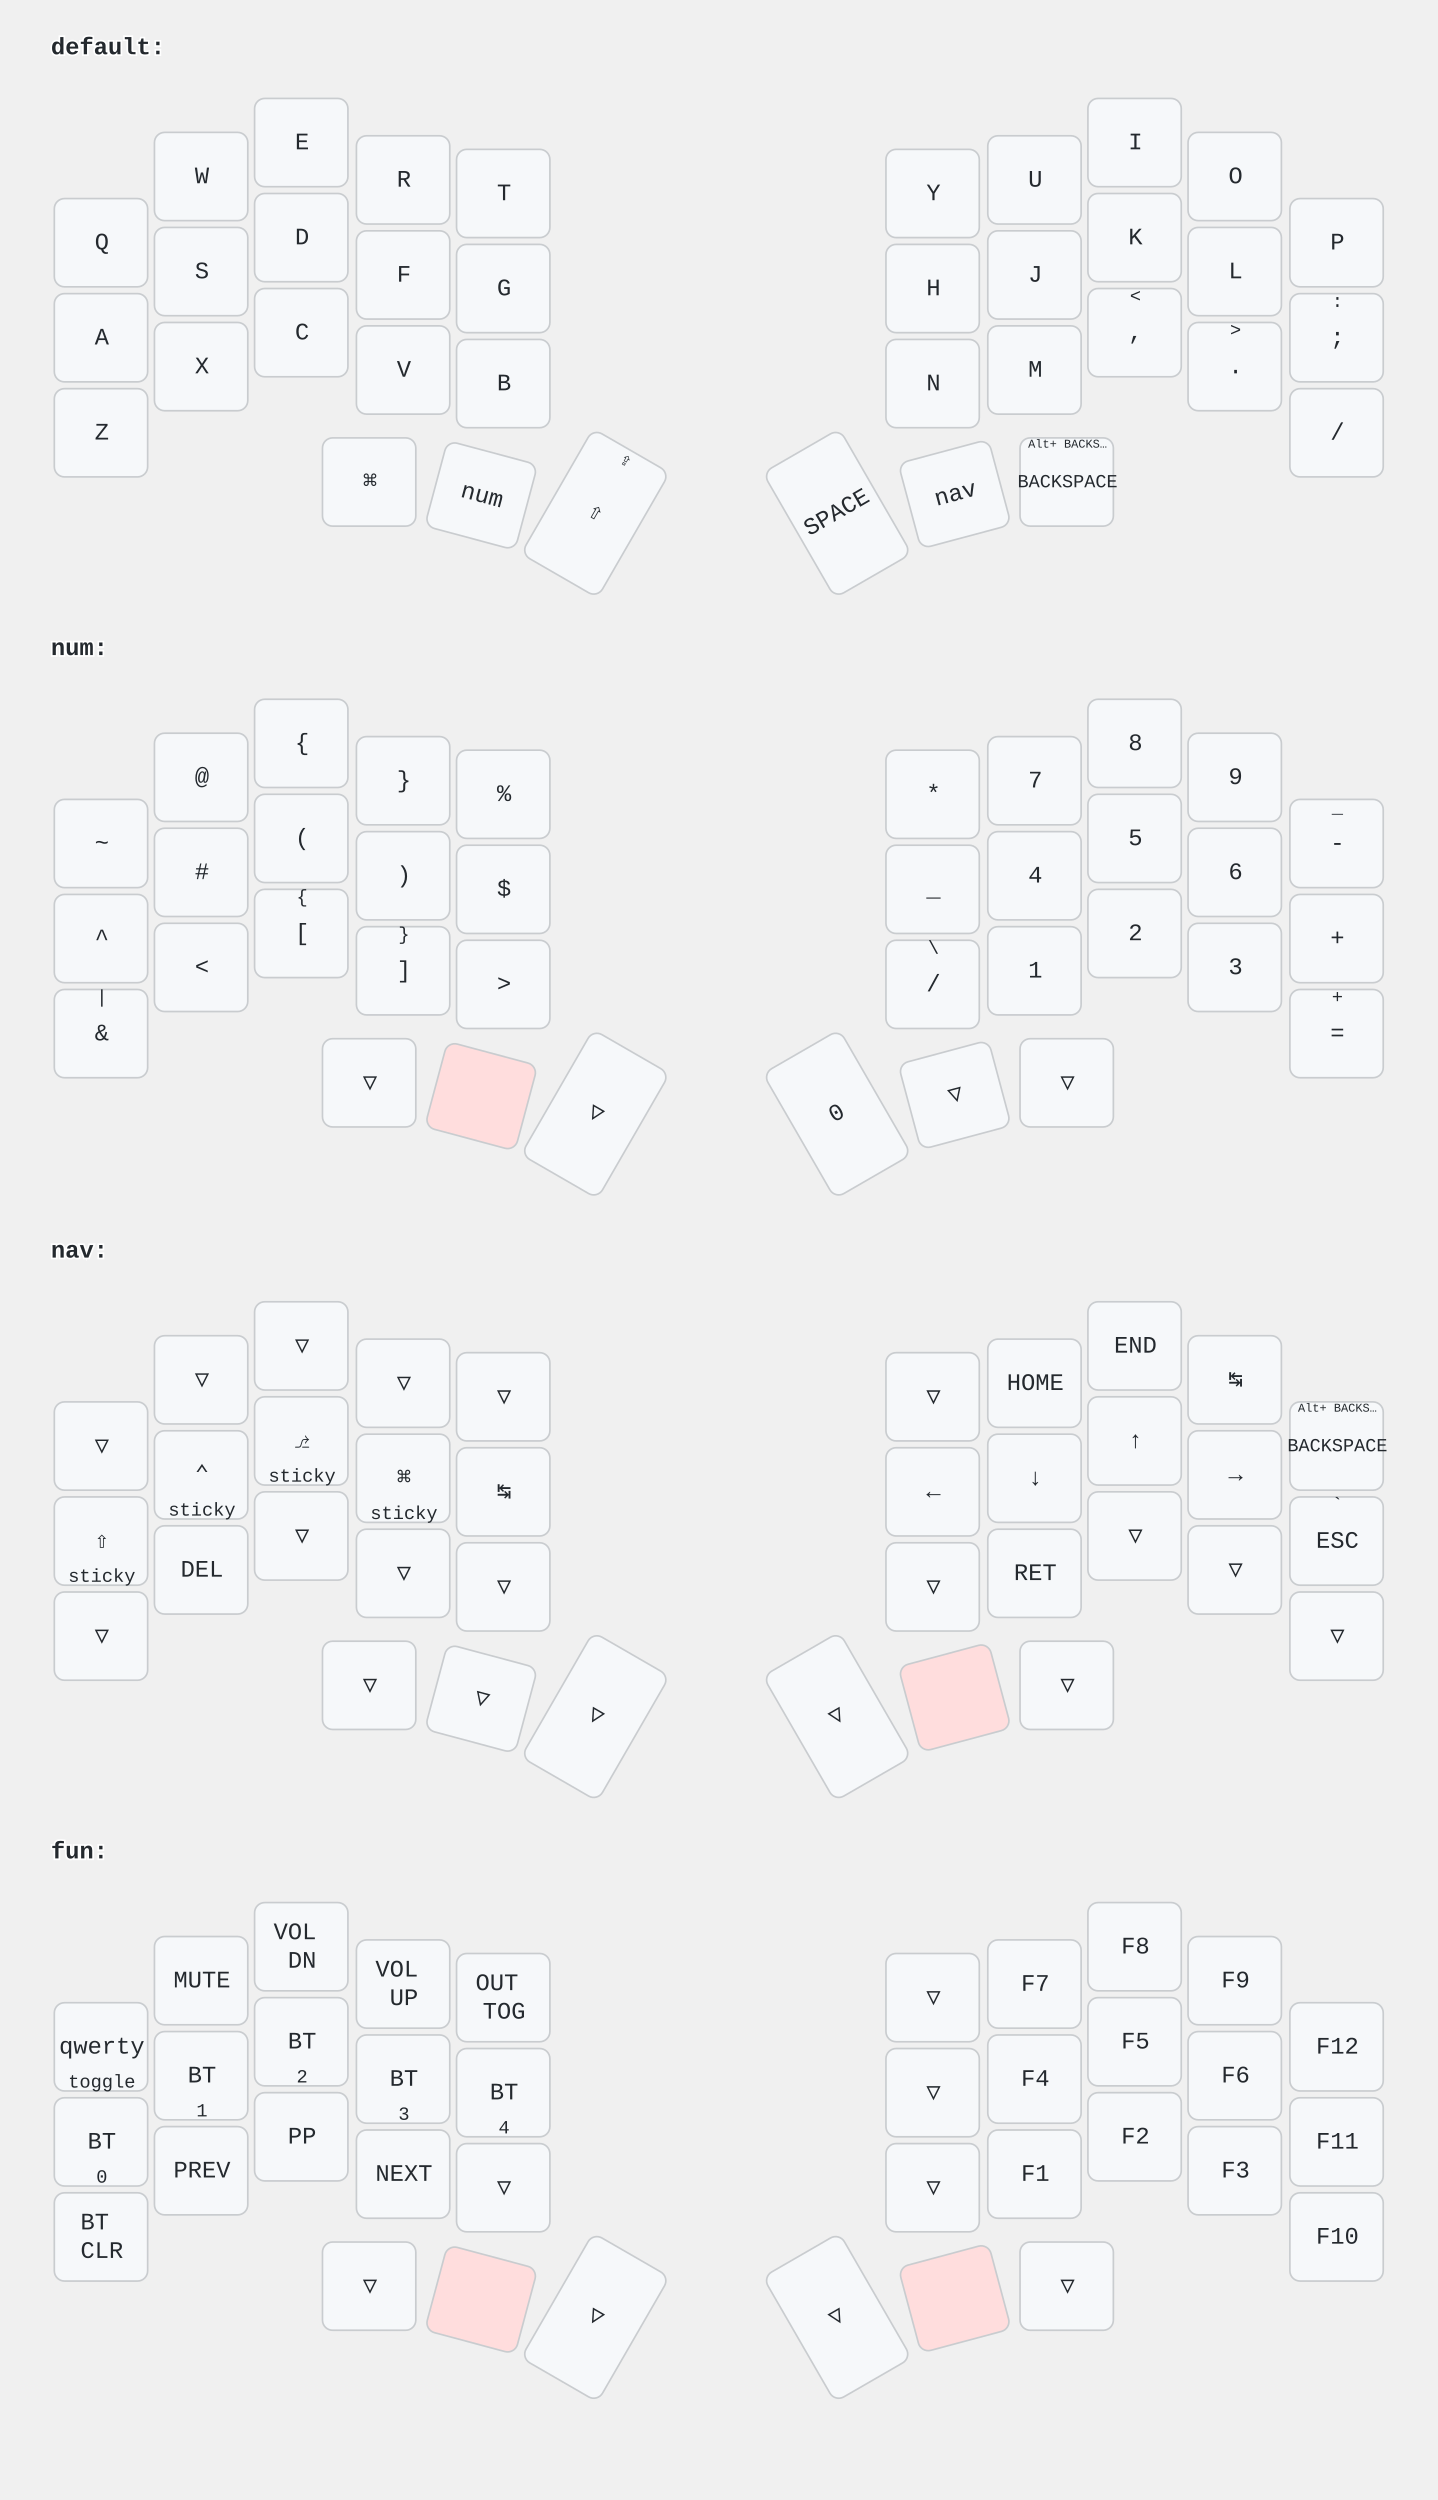
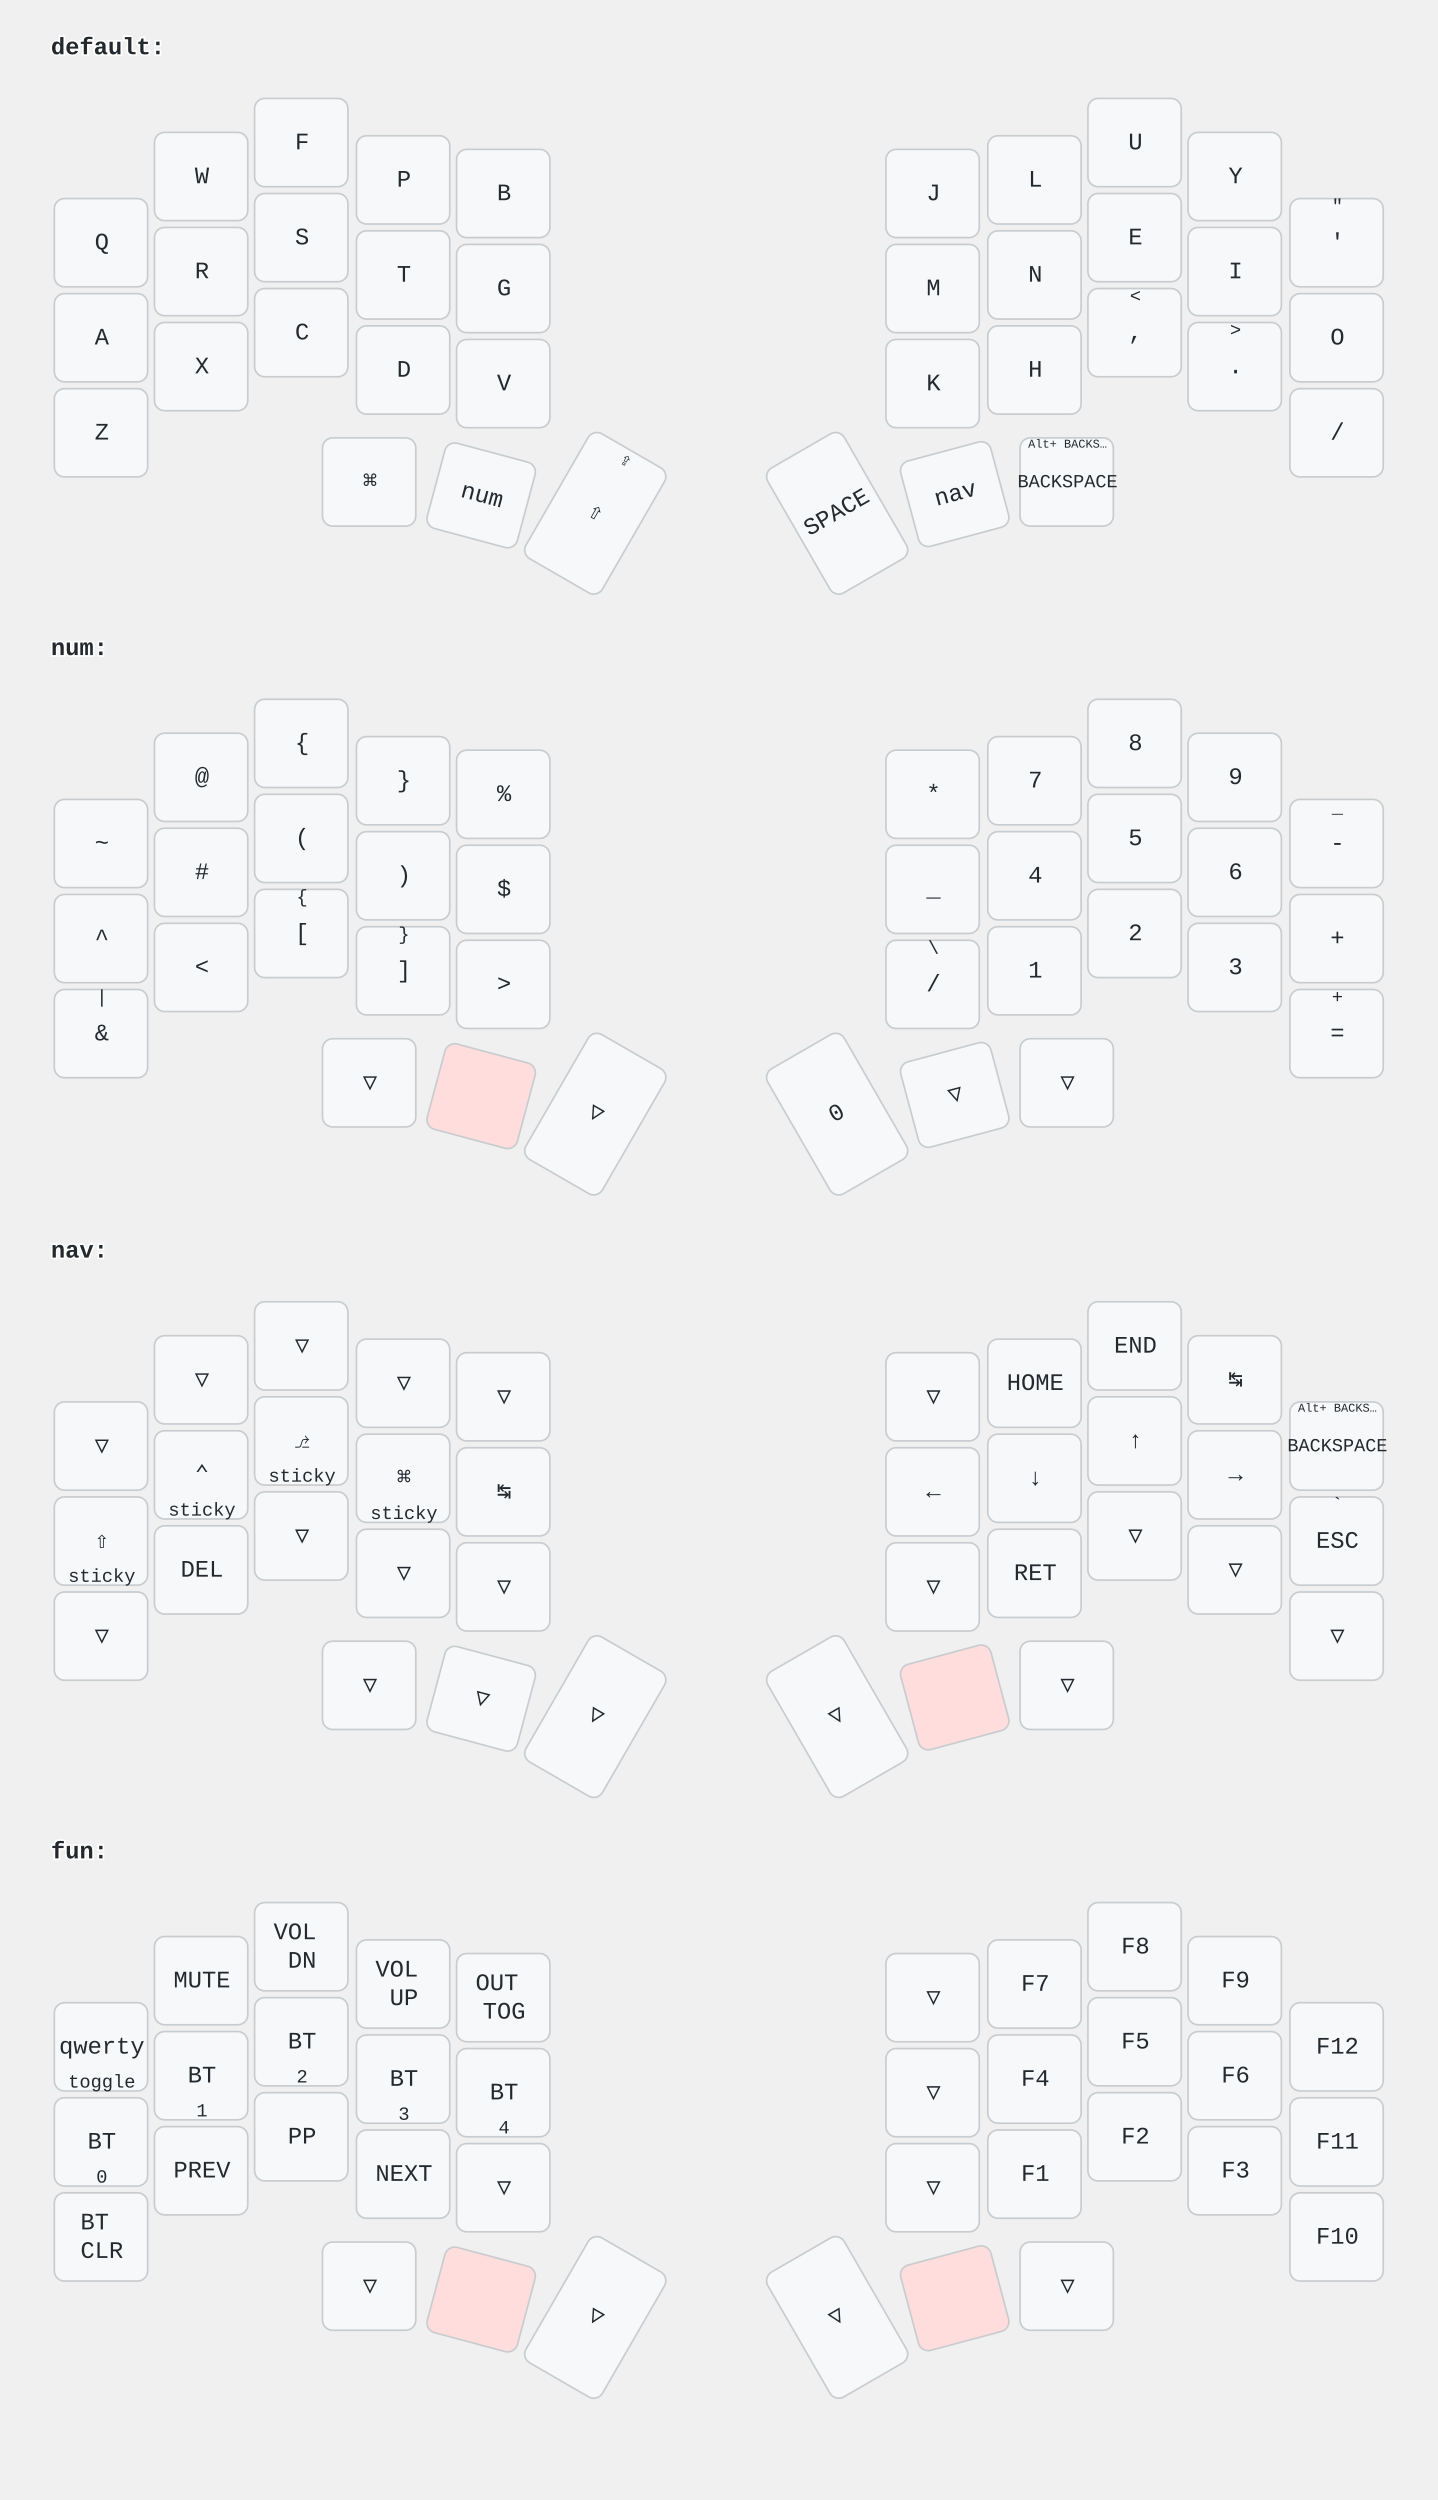
<svg xmlns="http://www.w3.org/2000/svg" width="847" height="1473" viewBox="0 0 847 1473" class="keymap">
  <style>/* font and background color specifications */
svg {
    font-family: SFMono-Regular,Consolas,Liberation Mono,Menlo,monospace;
    font-size: 14px;
    font-kerning: normal;
    text-rendering: optimizeLegibility;
    fill: #24292e;
}

/* default key styling */
rect {
    fill: #f6f8fa;
    stroke: #c9cccf;
    stroke-width: 1;
}

/* color accent for combo boxes */
rect.combo {
    fill: #cdf;
}

/* color accent for held keys */
rect.held, rect.combo.held {
    fill: #fdd;
}

/* color accent for ghost (optional) keys */
rect.ghost, rect.combo.ghost {
    fill: #ddd;
}

text {
    text-anchor: middle;
    dominant-baseline: middle;
}

/* styling for layer labels */
text.label {
    font-weight: bold;
    text-anchor: start;
    stroke: white;
    stroke-width: 2;
    paint-order: stroke;
}

/* styling for combo tap, and key hold/shifted label text */
text.combo, text.hold, text.shifted {
    font-size: 11px;
}

text.hold {
    text-anchor: middle;
    dominant-baseline: auto;
}

text.shifted {
    text-anchor: middle;
    dominant-baseline: hanging;
}

/* styling for hold/shifted label text in combo box */
text.combo.hold, text.combo.shifted {
    font-size: 8px;
}

/* styling for combo dendrons */
path {
    stroke-width: 1;
    stroke: gray;
    fill: none;
}
</style>
  <g transform="translate(30, 0)" class="layer-default">
    <text x="0" y="28" class="label" id="default">default:</text>
    <g transform="translate(0, 56)">
      <g transform="translate(30, 87)" class="key keypos-0">
        <rect rx="6" ry="6" x="-28" y="-26" width="55" height="52" class="key" />
        <text x="0" y="0" class="key tap">Q</text>
      </g>
      <g transform="translate(89, 48)" class="key keypos-1">
        <rect rx="6" ry="6" x="-28" y="-26" width="55" height="52" class="key" />
        <text x="0" y="0" class="key tap">W</text>
      </g>
      <g transform="translate(148, 28)" class="key keypos-2">
        <rect rx="6" ry="6" x="-28" y="-26" width="55" height="52" class="key" />
+         <text x="0" y="0" class="key tap">F</text>
+       </g>
+       <g transform="translate(208, 50)" class="key keypos-3">
+         <rect rx="6" ry="6" x="-28" y="-26" width="55" height="52" class="key" />
+         <text x="0" y="0" class="key tap">P</text>
+       </g>
+       <g transform="translate(267, 58)" class="key keypos-4">
+         <rect rx="6" ry="6" x="-28" y="-26" width="55" height="52" class="key" />
+         <text x="0" y="0" class="key tap">B</text>
+       </g>
+       <g transform="translate(520, 58)" class="key keypos-5">
+         <rect rx="6" ry="6" x="-28" y="-26" width="55" height="52" class="key" />
+         <text x="0" y="0" class="key tap">J</text>
+       </g>
+       <g transform="translate(580, 50)" class="key keypos-6">
+         <rect rx="6" ry="6" x="-28" y="-26" width="55" height="52" class="key" />
+         <text x="0" y="0" class="key tap">L</text>
+       </g>
+       <g transform="translate(639, 28)" class="key keypos-7">
+         <rect rx="6" ry="6" x="-28" y="-26" width="55" height="52" class="key" />
+         <text x="0" y="0" class="key tap">U</text>
+       </g>
+       <g transform="translate(698, 48)" class="key keypos-8">
+         <rect rx="6" ry="6" x="-28" y="-26" width="55" height="52" class="key" />
+         <text x="0" y="0" class="key tap">Y</text>
+       </g>
+       <g transform="translate(758, 87)" class="key keypos-9">
+         <rect rx="6" ry="6" x="-28" y="-26" width="55" height="52" class="key" />
+         <text x="0" y="0" class="key tap">'</text>
+         <text x="0" y="-24" class="key shifted">"</text>
+       </g>
+       <g transform="translate(30, 143)" class="key keypos-10">
+         <rect rx="6" ry="6" x="-28" y="-26" width="55" height="52" class="key" />
+         <text x="0" y="0" class="key tap">A</text>
+       </g>
+       <g transform="translate(89, 104)" class="key keypos-11">
+         <rect rx="6" ry="6" x="-28" y="-26" width="55" height="52" class="key" />
+         <text x="0" y="0" class="key tap">R</text>
+       </g>
+       <g transform="translate(148, 84)" class="key keypos-12">
+         <rect rx="6" ry="6" x="-28" y="-26" width="55" height="52" class="key" />
+         <text x="0" y="0" class="key tap">S</text>
+       </g>
+       <g transform="translate(208, 106)" class="key keypos-13">
+         <rect rx="6" ry="6" x="-28" y="-26" width="55" height="52" class="key" />
+         <text x="0" y="0" class="key tap">T</text>
+       </g>
+       <g transform="translate(267, 114)" class="key keypos-14">
+         <rect rx="6" ry="6" x="-28" y="-26" width="55" height="52" class="key" />
+         <text x="0" y="0" class="key tap">G</text>
+       </g>
+       <g transform="translate(520, 114)" class="key keypos-15">
+         <rect rx="6" ry="6" x="-28" y="-26" width="55" height="52" class="key" />
+         <text x="0" y="0" class="key tap">M</text>
+       </g>
+       <g transform="translate(580, 106)" class="key keypos-16">
+         <rect rx="6" ry="6" x="-28" y="-26" width="55" height="52" class="key" />
+         <text x="0" y="0" class="key tap">N</text>
+       </g>
+       <g transform="translate(639, 84)" class="key keypos-17">
+         <rect rx="6" ry="6" x="-28" y="-26" width="55" height="52" class="key" />
        <text x="0" y="0" class="key tap">E</text>
      </g>
-       <g transform="translate(208, 50)" class="key keypos-3">
-         <rect rx="6" ry="6" x="-28" y="-26" width="55" height="52" class="key" />
-         <text x="0" y="0" class="key tap">R</text>
-       </g>
-       <g transform="translate(267, 58)" class="key keypos-4">
-         <rect rx="6" ry="6" x="-28" y="-26" width="55" height="52" class="key" />
-         <text x="0" y="0" class="key tap">T</text>
-       </g>
-       <g transform="translate(520, 58)" class="key keypos-5">
-         <rect rx="6" ry="6" x="-28" y="-26" width="55" height="52" class="key" />
-         <text x="0" y="0" class="key tap">Y</text>
-       </g>
-       <g transform="translate(580, 50)" class="key keypos-6">
-         <rect rx="6" ry="6" x="-28" y="-26" width="55" height="52" class="key" />
-         <text x="0" y="0" class="key tap">U</text>
-       </g>
-       <g transform="translate(639, 28)" class="key keypos-7">
+       <g transform="translate(698, 104)" class="key keypos-18">
        <rect rx="6" ry="6" x="-28" y="-26" width="55" height="52" class="key" />
        <text x="0" y="0" class="key tap">I</text>
      </g>
-       <g transform="translate(698, 48)" class="key keypos-8">
+       <g transform="translate(758, 143)" class="key keypos-19">
        <rect rx="6" ry="6" x="-28" y="-26" width="55" height="52" class="key" />
        <text x="0" y="0" class="key tap">O</text>
      </g>
-       <g transform="translate(758, 87)" class="key keypos-9">
-         <rect rx="6" ry="6" x="-28" y="-26" width="55" height="52" class="key" />
-         <text x="0" y="0" class="key tap">P</text>
-       </g>
-       <g transform="translate(30, 143)" class="key keypos-10">
-         <rect rx="6" ry="6" x="-28" y="-26" width="55" height="52" class="key" />
-         <text x="0" y="0" class="key tap">A</text>
-       </g>
-       <g transform="translate(89, 104)" class="key keypos-11">
-         <rect rx="6" ry="6" x="-28" y="-26" width="55" height="52" class="key" />
-         <text x="0" y="0" class="key tap">S</text>
-       </g>
-       <g transform="translate(148, 84)" class="key keypos-12">
+       <g transform="translate(30, 199)" class="key keypos-20">
+         <rect rx="6" ry="6" x="-28" y="-26" width="55" height="52" class="key" />
+         <text x="0" y="0" class="key tap">Z</text>
+       </g>
+       <g transform="translate(89, 160)" class="key keypos-21">
+         <rect rx="6" ry="6" x="-28" y="-26" width="55" height="52" class="key" />
+         <text x="0" y="0" class="key tap">X</text>
+       </g>
+       <g transform="translate(148, 140)" class="key keypos-22">
+         <rect rx="6" ry="6" x="-28" y="-26" width="55" height="52" class="key" />
+         <text x="0" y="0" class="key tap">C</text>
+       </g>
+       <g transform="translate(208, 162)" class="key keypos-23">
        <rect rx="6" ry="6" x="-28" y="-26" width="55" height="52" class="key" />
        <text x="0" y="0" class="key tap">D</text>
      </g>
-       <g transform="translate(208, 106)" class="key keypos-13">
-         <rect rx="6" ry="6" x="-28" y="-26" width="55" height="52" class="key" />
-         <text x="0" y="0" class="key tap">F</text>
-       </g>
-       <g transform="translate(267, 114)" class="key keypos-14">
-         <rect rx="6" ry="6" x="-28" y="-26" width="55" height="52" class="key" />
-         <text x="0" y="0" class="key tap">G</text>
-       </g>
-       <g transform="translate(520, 114)" class="key keypos-15">
+       <g transform="translate(267, 170)" class="key keypos-24">
+         <rect rx="6" ry="6" x="-28" y="-26" width="55" height="52" class="key" />
+         <text x="0" y="0" class="key tap">V</text>
+       </g>
+       <g transform="translate(520, 170)" class="key keypos-25">
+         <rect rx="6" ry="6" x="-28" y="-26" width="55" height="52" class="key" />
+         <text x="0" y="0" class="key tap">K</text>
+       </g>
+       <g transform="translate(580, 162)" class="key keypos-26">
        <rect rx="6" ry="6" x="-28" y="-26" width="55" height="52" class="key" />
        <text x="0" y="0" class="key tap">H</text>
-       </g>
-       <g transform="translate(580, 106)" class="key keypos-16">
-         <rect rx="6" ry="6" x="-28" y="-26" width="55" height="52" class="key" />
-         <text x="0" y="0" class="key tap">J</text>
-       </g>
-       <g transform="translate(639, 84)" class="key keypos-17">
-         <rect rx="6" ry="6" x="-28" y="-26" width="55" height="52" class="key" />
-         <text x="0" y="0" class="key tap">K</text>
-       </g>
-       <g transform="translate(698, 104)" class="key keypos-18">
-         <rect rx="6" ry="6" x="-28" y="-26" width="55" height="52" class="key" />
-         <text x="0" y="0" class="key tap">L</text>
-       </g>
-       <g transform="translate(758, 143)" class="key keypos-19">
-         <rect rx="6" ry="6" x="-28" y="-26" width="55" height="52" class="key" />
-         <text x="0" y="0" class="key tap">;</text>
-         <text x="0" y="-24" class="key shifted">:</text>
-       </g>
-       <g transform="translate(30, 199)" class="key keypos-20">
-         <rect rx="6" ry="6" x="-28" y="-26" width="55" height="52" class="key" />
-         <text x="0" y="0" class="key tap">Z</text>
-       </g>
-       <g transform="translate(89, 160)" class="key keypos-21">
-         <rect rx="6" ry="6" x="-28" y="-26" width="55" height="52" class="key" />
-         <text x="0" y="0" class="key tap">X</text>
-       </g>
-       <g transform="translate(148, 140)" class="key keypos-22">
-         <rect rx="6" ry="6" x="-28" y="-26" width="55" height="52" class="key" />
-         <text x="0" y="0" class="key tap">C</text>
-       </g>
-       <g transform="translate(208, 162)" class="key keypos-23">
-         <rect rx="6" ry="6" x="-28" y="-26" width="55" height="52" class="key" />
-         <text x="0" y="0" class="key tap">V</text>
-       </g>
-       <g transform="translate(267, 170)" class="key keypos-24">
-         <rect rx="6" ry="6" x="-28" y="-26" width="55" height="52" class="key" />
-         <text x="0" y="0" class="key tap">B</text>
-       </g>
-       <g transform="translate(520, 170)" class="key keypos-25">
-         <rect rx="6" ry="6" x="-28" y="-26" width="55" height="52" class="key" />
-         <text x="0" y="0" class="key tap">N</text>
-       </g>
-       <g transform="translate(580, 162)" class="key keypos-26">
-         <rect rx="6" ry="6" x="-28" y="-26" width="55" height="52" class="key" />
-         <text x="0" y="0" class="key tap">M</text>
      </g>
      <g transform="translate(639, 140)" class="key keypos-27">
        <rect rx="6" ry="6" x="-28" y="-26" width="55" height="52" class="key" />
        <text x="0" y="0" class="key tap">,</text>
        <text x="0" y="-24" class="key shifted">&lt;</text>
      </g>
      <g transform="translate(698, 160)" class="key keypos-28">
        <rect rx="6" ry="6" x="-28" y="-26" width="55" height="52" class="key" />
        <text x="0" y="0" class="key tap">.</text>
        <text x="0" y="-24" class="key shifted">&gt;</text>
      </g>
      <g transform="translate(758, 199)" class="key keypos-29">
        <rect rx="6" ry="6" x="-28" y="-26" width="55" height="52" class="key" />
        <text x="0" y="0" class="key tap">/</text>
      </g>
      <g transform="translate(188, 228)" class="key keypos-30">
        <rect rx="6" ry="6" x="-28" y="-26" width="55" height="52" class="key" />
        <text x="0" y="0" class="key tap">⌘</text>
      </g>
      <g transform="translate(254, 236) rotate(15.0)" class="key keypos-31">
        <rect rx="6" ry="6" x="-28" y="-26" width="55" height="52" class="key" />
        <a href="#num">
          <text x="0" y="0" class="key tap layer-activator">num</text>
        </a>
      </g>
      <g transform="translate(321, 246) rotate(30.0)" class="key keypos-32">
        <rect rx="6" ry="6" x="-26" y="-42" width="52" height="85" class="key" />
        <text x="0" y="0" class="key tap">⇧</text>
        <text x="0" y="-40" class="key shifted">⇪</text>
      </g>
      <g transform="translate(463, 246) rotate(-30.0)" class="key keypos-33">
        <rect rx="6" ry="6" x="-26" y="-42" width="52" height="85" class="key" />
        <text x="0" y="0" class="key tap">SPACE</text>
      </g>
      <g transform="translate(533, 235) rotate(-15.0)" class="key keypos-34">
        <rect rx="6" ry="6" x="-28" y="-26" width="55" height="52" class="key" />
        <a href="#nav">
          <text x="0" y="0" class="key tap layer-activator">nav</text>
        </a>
      </g>
      <g transform="translate(599, 228)" class="key keypos-35">
        <rect rx="6" ry="6" x="-28" y="-26" width="55" height="52" class="key" />
        <text x="0" y="0" class="key tap">
          <tspan style="font-size: 78%">BACKSPACE</tspan>
        </text>
        <text x="0" y="-24" class="key shifted">
          <tspan style="font-size: 64%">Alt+ BACKS…</tspan>
        </text>
      </g>
    </g>
  </g>
  <g transform="translate(30, 354)" class="layer-num">
    <text x="0" y="28" class="label" id="num">num:</text>
    <g transform="translate(0, 56)">
      <g transform="translate(30, 87)" class="key keypos-0">
        <rect rx="6" ry="6" x="-28" y="-26" width="55" height="52" class="key" />
        <text x="0" y="0" class="key tap">~</text>
      </g>
      <g transform="translate(89, 48)" class="key keypos-1">
        <rect rx="6" ry="6" x="-28" y="-26" width="55" height="52" class="key" />
        <text x="0" y="0" class="key tap">@</text>
      </g>
      <g transform="translate(148, 28)" class="key keypos-2">
        <rect rx="6" ry="6" x="-28" y="-26" width="55" height="52" class="key" />
        <text x="0" y="0" class="key tap">{</text>
      </g>
      <g transform="translate(208, 50)" class="key keypos-3">
        <rect rx="6" ry="6" x="-28" y="-26" width="55" height="52" class="key" />
        <text x="0" y="0" class="key tap">}</text>
      </g>
      <g transform="translate(267, 58)" class="key keypos-4">
        <rect rx="6" ry="6" x="-28" y="-26" width="55" height="52" class="key" />
        <text x="0" y="0" class="key tap">%</text>
      </g>
      <g transform="translate(520, 58)" class="key keypos-5">
        <rect rx="6" ry="6" x="-28" y="-26" width="55" height="52" class="key" />
        <text x="0" y="0" class="key tap">*</text>
      </g>
      <g transform="translate(580, 50)" class="key keypos-6">
        <rect rx="6" ry="6" x="-28" y="-26" width="55" height="52" class="key" />
        <text x="0" y="0" class="key tap">7</text>
      </g>
      <g transform="translate(639, 28)" class="key keypos-7">
        <rect rx="6" ry="6" x="-28" y="-26" width="55" height="52" class="key" />
        <text x="0" y="0" class="key tap">8</text>
      </g>
      <g transform="translate(698, 48)" class="key keypos-8">
        <rect rx="6" ry="6" x="-28" y="-26" width="55" height="52" class="key" />
        <text x="0" y="0" class="key tap">9</text>
      </g>
      <g transform="translate(758, 87)" class="key keypos-9">
        <rect rx="6" ry="6" x="-28" y="-26" width="55" height="52" class="key" />
        <text x="0" y="0" class="key tap">-</text>
        <text x="0" y="-24" class="key shifted">_</text>
      </g>
      <g transform="translate(30, 143)" class="key keypos-10">
        <rect rx="6" ry="6" x="-28" y="-26" width="55" height="52" class="key" />
        <text x="0" y="0" class="key tap">^</text>
      </g>
      <g transform="translate(89, 104)" class="key keypos-11">
        <rect rx="6" ry="6" x="-28" y="-26" width="55" height="52" class="key" />
        <text x="0" y="0" class="key tap">#</text>
      </g>
      <g transform="translate(148, 84)" class="key keypos-12">
        <rect rx="6" ry="6" x="-28" y="-26" width="55" height="52" class="key" />
        <text x="0" y="0" class="key tap">(</text>
      </g>
      <g transform="translate(208, 106)" class="key keypos-13">
        <rect rx="6" ry="6" x="-28" y="-26" width="55" height="52" class="key" />
        <text x="0" y="0" class="key tap">)</text>
      </g>
      <g transform="translate(267, 114)" class="key keypos-14">
        <rect rx="6" ry="6" x="-28" y="-26" width="55" height="52" class="key" />
        <text x="0" y="0" class="key tap">$</text>
      </g>
      <g transform="translate(520, 114)" class="key keypos-15">
        <rect rx="6" ry="6" x="-28" y="-26" width="55" height="52" class="key" />
        <text x="0" y="0" class="key tap">_</text>
      </g>
      <g transform="translate(580, 106)" class="key keypos-16">
        <rect rx="6" ry="6" x="-28" y="-26" width="55" height="52" class="key" />
        <text x="0" y="0" class="key tap">4</text>
      </g>
      <g transform="translate(639, 84)" class="key keypos-17">
        <rect rx="6" ry="6" x="-28" y="-26" width="55" height="52" class="key" />
        <text x="0" y="0" class="key tap">5</text>
      </g>
      <g transform="translate(698, 104)" class="key keypos-18">
        <rect rx="6" ry="6" x="-28" y="-26" width="55" height="52" class="key" />
        <text x="0" y="0" class="key tap">6</text>
      </g>
      <g transform="translate(758, 143)" class="key keypos-19">
        <rect rx="6" ry="6" x="-28" y="-26" width="55" height="52" class="key" />
        <text x="0" y="0" class="key tap">+</text>
      </g>
      <g transform="translate(30, 199)" class="key keypos-20">
        <rect rx="6" ry="6" x="-28" y="-26" width="55" height="52" class="key" />
        <text x="0" y="0" class="key tap">&amp;</text>
        <text x="0" y="-24" class="key shifted">|</text>
      </g>
      <g transform="translate(89, 160)" class="key keypos-21">
        <rect rx="6" ry="6" x="-28" y="-26" width="55" height="52" class="key" />
        <text x="0" y="0" class="key tap">&lt;</text>
      </g>
      <g transform="translate(148, 140)" class="key keypos-22">
        <rect rx="6" ry="6" x="-28" y="-26" width="55" height="52" class="key" />
        <text x="0" y="0" class="key tap">[</text>
        <text x="0" y="-24" class="key shifted">{</text>
      </g>
      <g transform="translate(208, 162)" class="key keypos-23">
        <rect rx="6" ry="6" x="-28" y="-26" width="55" height="52" class="key" />
        <text x="0" y="0" class="key tap">]</text>
        <text x="0" y="-24" class="key shifted">}</text>
      </g>
      <g transform="translate(267, 170)" class="key keypos-24">
        <rect rx="6" ry="6" x="-28" y="-26" width="55" height="52" class="key" />
        <text x="0" y="0" class="key tap">&gt;</text>
      </g>
      <g transform="translate(520, 170)" class="key keypos-25">
        <rect rx="6" ry="6" x="-28" y="-26" width="55" height="52" class="key" />
        <text x="0" y="0" class="key tap">/</text>
        <text x="0" y="-24" class="key shifted">\</text>
      </g>
      <g transform="translate(580, 162)" class="key keypos-26">
        <rect rx="6" ry="6" x="-28" y="-26" width="55" height="52" class="key" />
        <text x="0" y="0" class="key tap">1</text>
      </g>
      <g transform="translate(639, 140)" class="key keypos-27">
        <rect rx="6" ry="6" x="-28" y="-26" width="55" height="52" class="key" />
        <text x="0" y="0" class="key tap">2</text>
      </g>
      <g transform="translate(698, 160)" class="key keypos-28">
        <rect rx="6" ry="6" x="-28" y="-26" width="55" height="52" class="key" />
        <text x="0" y="0" class="key tap">3</text>
      </g>
      <g transform="translate(758, 199)" class="key keypos-29">
        <rect rx="6" ry="6" x="-28" y="-26" width="55" height="52" class="key" />
        <text x="0" y="0" class="key tap">=</text>
        <text x="0" y="-24" class="key shifted">+</text>
      </g>
      <g transform="translate(188, 228)" class="key trans keypos-30">
        <rect rx="6" ry="6" x="-28" y="-26" width="55" height="52" class="key trans" />
        <text x="0" y="0" class="key trans tap">▽</text>
      </g>
      <g transform="translate(254, 236) rotate(15.0)" class="key held keypos-31">
        <rect rx="6" ry="6" x="-28" y="-26" width="55" height="52" class="key held" />
      </g>
      <g transform="translate(321, 246) rotate(30.0)" class="key trans keypos-32">
        <rect rx="6" ry="6" x="-26" y="-42" width="52" height="85" class="key trans" />
        <text x="0" y="0" class="key trans tap">▽</text>
      </g>
      <g transform="translate(463, 246) rotate(-30.0)" class="key keypos-33">
        <rect rx="6" ry="6" x="-26" y="-42" width="52" height="85" class="key" />
        <text x="0" y="0" class="key tap">0</text>
      </g>
      <g transform="translate(533, 235) rotate(-15.0)" class="key trans keypos-34">
        <rect rx="6" ry="6" x="-28" y="-26" width="55" height="52" class="key trans" />
        <text x="0" y="0" class="key trans tap">▽</text>
      </g>
      <g transform="translate(599, 228)" class="key trans keypos-35">
        <rect rx="6" ry="6" x="-28" y="-26" width="55" height="52" class="key trans" />
        <text x="0" y="0" class="key trans tap">▽</text>
      </g>
    </g>
  </g>
  <g transform="translate(30, 709)" class="layer-nav">
    <text x="0" y="28" class="label" id="nav">nav:</text>
    <g transform="translate(0, 56)">
      <g transform="translate(30, 87)" class="key trans keypos-0">
        <rect rx="6" ry="6" x="-28" y="-26" width="55" height="52" class="key trans" />
        <text x="0" y="0" class="key trans tap">▽</text>
      </g>
      <g transform="translate(89, 48)" class="key trans keypos-1">
        <rect rx="6" ry="6" x="-28" y="-26" width="55" height="52" class="key trans" />
        <text x="0" y="0" class="key trans tap">▽</text>
      </g>
      <g transform="translate(148, 28)" class="key trans keypos-2">
        <rect rx="6" ry="6" x="-28" y="-26" width="55" height="52" class="key trans" />
        <text x="0" y="0" class="key trans tap">▽</text>
      </g>
      <g transform="translate(208, 50)" class="key trans keypos-3">
        <rect rx="6" ry="6" x="-28" y="-26" width="55" height="52" class="key trans" />
        <text x="0" y="0" class="key trans tap">▽</text>
      </g>
      <g transform="translate(267, 58)" class="key trans keypos-4">
        <rect rx="6" ry="6" x="-28" y="-26" width="55" height="52" class="key trans" />
        <text x="0" y="0" class="key trans tap">▽</text>
      </g>
      <g transform="translate(520, 58)" class="key trans keypos-5">
        <rect rx="6" ry="6" x="-28" y="-26" width="55" height="52" class="key trans" />
        <text x="0" y="0" class="key trans tap">▽</text>
      </g>
      <g transform="translate(580, 50)" class="key keypos-6">
        <rect rx="6" ry="6" x="-28" y="-26" width="55" height="52" class="key" />
        <text x="0" y="0" class="key tap">HOME</text>
      </g>
      <g transform="translate(639, 28)" class="key keypos-7">
        <rect rx="6" ry="6" x="-28" y="-26" width="55" height="52" class="key" />
        <text x="0" y="0" class="key tap">END</text>
      </g>
      <g transform="translate(698, 48)" class="key keypos-8">
        <rect rx="6" ry="6" x="-28" y="-26" width="55" height="52" class="key" />
        <text x="0" y="0" class="key tap">↹</text>
      </g>
      <g transform="translate(758, 87)" class="key keypos-9">
        <rect rx="6" ry="6" x="-28" y="-26" width="55" height="52" class="key" />
        <text x="0" y="0" class="key tap">
          <tspan style="font-size: 78%">BACKSPACE</tspan>
        </text>
        <text x="0" y="-24" class="key shifted">
          <tspan style="font-size: 64%">Alt+ BACKS…</tspan>
        </text>
      </g>
      <g transform="translate(30, 143)" class="key keypos-10">
        <rect rx="6" ry="6" x="-28" y="-26" width="55" height="52" class="key" />
        <text x="0" y="0" class="key tap">⇧</text>
        <text x="0" y="24" class="key hold">sticky</text>
      </g>
      <g transform="translate(89, 104)" class="key keypos-11">
        <rect rx="6" ry="6" x="-28" y="-26" width="55" height="52" class="key" />
        <text x="0" y="0" class="key tap">⌃</text>
        <text x="0" y="24" class="key hold">sticky</text>
      </g>
      <g transform="translate(148, 84)" class="key keypos-12">
        <rect rx="6" ry="6" x="-28" y="-26" width="55" height="52" class="key" />
        <text x="0" y="0" class="key tap">⎇</text>
        <text x="0" y="24" class="key hold">sticky</text>
      </g>
      <g transform="translate(208, 106)" class="key keypos-13">
        <rect rx="6" ry="6" x="-28" y="-26" width="55" height="52" class="key" />
        <text x="0" y="0" class="key tap">⌘</text>
        <text x="0" y="24" class="key hold">sticky</text>
      </g>
      <g transform="translate(267, 114)" class="key keypos-14">
        <rect rx="6" ry="6" x="-28" y="-26" width="55" height="52" class="key" />
        <text x="0" y="0" class="key tap">↹</text>
      </g>
      <g transform="translate(520, 114)" class="key keypos-15">
        <rect rx="6" ry="6" x="-28" y="-26" width="55" height="52" class="key" />
        <text x="0" y="0" class="key tap">←</text>
      </g>
      <g transform="translate(580, 106)" class="key keypos-16">
        <rect rx="6" ry="6" x="-28" y="-26" width="55" height="52" class="key" />
        <text x="0" y="0" class="key tap">↓</text>
      </g>
      <g transform="translate(639, 84)" class="key keypos-17">
        <rect rx="6" ry="6" x="-28" y="-26" width="55" height="52" class="key" />
        <text x="0" y="0" class="key tap">↑</text>
      </g>
      <g transform="translate(698, 104)" class="key keypos-18">
        <rect rx="6" ry="6" x="-28" y="-26" width="55" height="52" class="key" />
        <text x="0" y="0" class="key tap">→</text>
      </g>
      <g transform="translate(758, 143)" class="key keypos-19">
        <rect rx="6" ry="6" x="-28" y="-26" width="55" height="52" class="key" />
        <text x="0" y="0" class="key tap">ESC</text>
        <text x="0" y="-24" class="key shifted">`</text>
      </g>
      <g transform="translate(30, 199)" class="key trans keypos-20">
        <rect rx="6" ry="6" x="-28" y="-26" width="55" height="52" class="key trans" />
        <text x="0" y="0" class="key trans tap">▽</text>
      </g>
      <g transform="translate(89, 160)" class="key keypos-21">
        <rect rx="6" ry="6" x="-28" y="-26" width="55" height="52" class="key" />
        <text x="0" y="0" class="key tap">DEL</text>
      </g>
      <g transform="translate(148, 140)" class="key trans keypos-22">
        <rect rx="6" ry="6" x="-28" y="-26" width="55" height="52" class="key trans" />
        <text x="0" y="0" class="key trans tap">▽</text>
      </g>
      <g transform="translate(208, 162)" class="key trans keypos-23">
        <rect rx="6" ry="6" x="-28" y="-26" width="55" height="52" class="key trans" />
        <text x="0" y="0" class="key trans tap">▽</text>
      </g>
      <g transform="translate(267, 170)" class="key trans keypos-24">
        <rect rx="6" ry="6" x="-28" y="-26" width="55" height="52" class="key trans" />
        <text x="0" y="0" class="key trans tap">▽</text>
      </g>
      <g transform="translate(520, 170)" class="key trans keypos-25">
        <rect rx="6" ry="6" x="-28" y="-26" width="55" height="52" class="key trans" />
        <text x="0" y="0" class="key trans tap">▽</text>
      </g>
      <g transform="translate(580, 162)" class="key keypos-26">
        <rect rx="6" ry="6" x="-28" y="-26" width="55" height="52" class="key" />
        <text x="0" y="0" class="key tap">RET</text>
      </g>
      <g transform="translate(639, 140)" class="key trans keypos-27">
        <rect rx="6" ry="6" x="-28" y="-26" width="55" height="52" class="key trans" />
        <text x="0" y="0" class="key trans tap">▽</text>
      </g>
      <g transform="translate(698, 160)" class="key trans keypos-28">
        <rect rx="6" ry="6" x="-28" y="-26" width="55" height="52" class="key trans" />
        <text x="0" y="0" class="key trans tap">▽</text>
      </g>
      <g transform="translate(758, 199)" class="key trans keypos-29">
        <rect rx="6" ry="6" x="-28" y="-26" width="55" height="52" class="key trans" />
        <text x="0" y="0" class="key trans tap">▽</text>
      </g>
      <g transform="translate(188, 228)" class="key trans keypos-30">
        <rect rx="6" ry="6" x="-28" y="-26" width="55" height="52" class="key trans" />
        <text x="0" y="0" class="key trans tap">▽</text>
      </g>
      <g transform="translate(254, 236) rotate(15.0)" class="key trans keypos-31">
        <rect rx="6" ry="6" x="-28" y="-26" width="55" height="52" class="key trans" />
        <text x="0" y="0" class="key trans tap">▽</text>
      </g>
      <g transform="translate(321, 246) rotate(30.0)" class="key trans keypos-32">
        <rect rx="6" ry="6" x="-26" y="-42" width="52" height="85" class="key trans" />
        <text x="0" y="0" class="key trans tap">▽</text>
      </g>
      <g transform="translate(463, 246) rotate(-30.0)" class="key trans keypos-33">
        <rect rx="6" ry="6" x="-26" y="-42" width="52" height="85" class="key trans" />
        <text x="0" y="0" class="key trans tap">▽</text>
      </g>
      <g transform="translate(533, 235) rotate(-15.0)" class="key held keypos-34">
        <rect rx="6" ry="6" x="-28" y="-26" width="55" height="52" class="key held" />
      </g>
      <g transform="translate(599, 228)" class="key trans keypos-35">
        <rect rx="6" ry="6" x="-28" y="-26" width="55" height="52" class="key trans" />
        <text x="0" y="0" class="key trans tap">▽</text>
      </g>
    </g>
  </g>
  <g transform="translate(30, 1063)" class="layer-fun">
    <text x="0" y="28" class="label" id="fun">fun:</text>
    <g transform="translate(0, 56)">
      <g transform="translate(30, 87)" class="key keypos-0">
        <rect rx="6" ry="6" x="-28" y="-26" width="55" height="52" class="key" />
        <text x="0" y="0" class="key tap">qwerty</text>
        <text x="0" y="24" class="key hold">toggle</text>
      </g>
      <g transform="translate(89, 48)" class="key keypos-1">
        <rect rx="6" ry="6" x="-28" y="-26" width="55" height="52" class="key" />
        <text x="0" y="0" class="key tap">MUTE</text>
      </g>
      <g transform="translate(148, 28)" class="key keypos-2">
        <rect rx="6" ry="6" x="-28" y="-26" width="55" height="52" class="key" />
        <text x="0" y="0" class="key tap">
          <tspan x="0" dy="-0.6em">VOL</tspan>
          <tspan x="0" dy="1.2em">DN</tspan>
        </text>
      </g>
      <g transform="translate(208, 50)" class="key keypos-3">
        <rect rx="6" ry="6" x="-28" y="-26" width="55" height="52" class="key" />
        <text x="0" y="0" class="key tap">
          <tspan x="0" dy="-0.6em">VOL</tspan>
          <tspan x="0" dy="1.2em">UP</tspan>
        </text>
      </g>
      <g transform="translate(267, 58)" class="key keypos-4">
        <rect rx="6" ry="6" x="-28" y="-26" width="55" height="52" class="key" />
        <text x="0" y="0" class="key tap">
          <tspan x="0" dy="-0.6em">OUT</tspan>
          <tspan x="0" dy="1.2em">TOG</tspan>
        </text>
      </g>
      <g transform="translate(520, 58)" class="key trans keypos-5">
        <rect rx="6" ry="6" x="-28" y="-26" width="55" height="52" class="key trans" />
        <text x="0" y="0" class="key trans tap">▽</text>
      </g>
      <g transform="translate(580, 50)" class="key keypos-6">
        <rect rx="6" ry="6" x="-28" y="-26" width="55" height="52" class="key" />
        <text x="0" y="0" class="key tap">F7</text>
      </g>
      <g transform="translate(639, 28)" class="key keypos-7">
        <rect rx="6" ry="6" x="-28" y="-26" width="55" height="52" class="key" />
        <text x="0" y="0" class="key tap">F8</text>
      </g>
      <g transform="translate(698, 48)" class="key keypos-8">
        <rect rx="6" ry="6" x="-28" y="-26" width="55" height="52" class="key" />
        <text x="0" y="0" class="key tap">F9</text>
      </g>
      <g transform="translate(758, 87)" class="key keypos-9">
        <rect rx="6" ry="6" x="-28" y="-26" width="55" height="52" class="key" />
        <text x="0" y="0" class="key tap">F12</text>
      </g>
      <g transform="translate(30, 143)" class="key keypos-10">
        <rect rx="6" ry="6" x="-28" y="-26" width="55" height="52" class="key" />
        <text x="0" y="0" class="key tap">BT</text>
        <text x="0" y="24" class="key hold">0</text>
      </g>
      <g transform="translate(89, 104)" class="key keypos-11">
        <rect rx="6" ry="6" x="-28" y="-26" width="55" height="52" class="key" />
        <text x="0" y="0" class="key tap">BT</text>
        <text x="0" y="24" class="key hold">1</text>
      </g>
      <g transform="translate(148, 84)" class="key keypos-12">
        <rect rx="6" ry="6" x="-28" y="-26" width="55" height="52" class="key" />
        <text x="0" y="0" class="key tap">BT</text>
        <text x="0" y="24" class="key hold">2</text>
      </g>
      <g transform="translate(208, 106)" class="key keypos-13">
        <rect rx="6" ry="6" x="-28" y="-26" width="55" height="52" class="key" />
        <text x="0" y="0" class="key tap">BT</text>
        <text x="0" y="24" class="key hold">3</text>
      </g>
      <g transform="translate(267, 114)" class="key keypos-14">
        <rect rx="6" ry="6" x="-28" y="-26" width="55" height="52" class="key" />
        <text x="0" y="0" class="key tap">BT</text>
        <text x="0" y="24" class="key hold">4</text>
      </g>
      <g transform="translate(520, 114)" class="key trans keypos-15">
        <rect rx="6" ry="6" x="-28" y="-26" width="55" height="52" class="key trans" />
        <text x="0" y="0" class="key trans tap">▽</text>
      </g>
      <g transform="translate(580, 106)" class="key keypos-16">
        <rect rx="6" ry="6" x="-28" y="-26" width="55" height="52" class="key" />
        <text x="0" y="0" class="key tap">F4</text>
      </g>
      <g transform="translate(639, 84)" class="key keypos-17">
        <rect rx="6" ry="6" x="-28" y="-26" width="55" height="52" class="key" />
        <text x="0" y="0" class="key tap">F5</text>
      </g>
      <g transform="translate(698, 104)" class="key keypos-18">
        <rect rx="6" ry="6" x="-28" y="-26" width="55" height="52" class="key" />
        <text x="0" y="0" class="key tap">F6</text>
      </g>
      <g transform="translate(758, 143)" class="key keypos-19">
        <rect rx="6" ry="6" x="-28" y="-26" width="55" height="52" class="key" />
        <text x="0" y="0" class="key tap">F11</text>
      </g>
      <g transform="translate(30, 199)" class="key keypos-20">
        <rect rx="6" ry="6" x="-28" y="-26" width="55" height="52" class="key" />
        <text x="0" y="0" class="key tap">
          <tspan x="0" dy="-0.6em">BT</tspan>
          <tspan x="0" dy="1.2em">CLR</tspan>
        </text>
      </g>
      <g transform="translate(89, 160)" class="key keypos-21">
        <rect rx="6" ry="6" x="-28" y="-26" width="55" height="52" class="key" />
        <text x="0" y="0" class="key tap">PREV</text>
      </g>
      <g transform="translate(148, 140)" class="key keypos-22">
        <rect rx="6" ry="6" x="-28" y="-26" width="55" height="52" class="key" />
        <text x="0" y="0" class="key tap">PP</text>
      </g>
      <g transform="translate(208, 162)" class="key keypos-23">
        <rect rx="6" ry="6" x="-28" y="-26" width="55" height="52" class="key" />
        <text x="0" y="0" class="key tap">NEXT</text>
      </g>
      <g transform="translate(267, 170)" class="key trans keypos-24">
        <rect rx="6" ry="6" x="-28" y="-26" width="55" height="52" class="key trans" />
        <text x="0" y="0" class="key trans tap">▽</text>
      </g>
      <g transform="translate(520, 170)" class="key trans keypos-25">
        <rect rx="6" ry="6" x="-28" y="-26" width="55" height="52" class="key trans" />
        <text x="0" y="0" class="key trans tap">▽</text>
      </g>
      <g transform="translate(580, 162)" class="key keypos-26">
        <rect rx="6" ry="6" x="-28" y="-26" width="55" height="52" class="key" />
        <text x="0" y="0" class="key tap">F1</text>
      </g>
      <g transform="translate(639, 140)" class="key keypos-27">
        <rect rx="6" ry="6" x="-28" y="-26" width="55" height="52" class="key" />
        <text x="0" y="0" class="key tap">F2</text>
      </g>
      <g transform="translate(698, 160)" class="key keypos-28">
        <rect rx="6" ry="6" x="-28" y="-26" width="55" height="52" class="key" />
        <text x="0" y="0" class="key tap">F3</text>
      </g>
      <g transform="translate(758, 199)" class="key keypos-29">
        <rect rx="6" ry="6" x="-28" y="-26" width="55" height="52" class="key" />
        <text x="0" y="0" class="key tap">F10</text>
      </g>
      <g transform="translate(188, 228)" class="key trans keypos-30">
        <rect rx="6" ry="6" x="-28" y="-26" width="55" height="52" class="key trans" />
        <text x="0" y="0" class="key trans tap">▽</text>
      </g>
      <g transform="translate(254, 236) rotate(15.0)" class="key held keypos-31">
        <rect rx="6" ry="6" x="-28" y="-26" width="55" height="52" class="key held" />
      </g>
      <g transform="translate(321, 246) rotate(30.0)" class="key trans keypos-32">
        <rect rx="6" ry="6" x="-26" y="-42" width="52" height="85" class="key trans" />
        <text x="0" y="0" class="key trans tap">▽</text>
      </g>
      <g transform="translate(463, 246) rotate(-30.0)" class="key trans keypos-33">
        <rect rx="6" ry="6" x="-26" y="-42" width="52" height="85" class="key trans" />
        <text x="0" y="0" class="key trans tap">▽</text>
      </g>
      <g transform="translate(533, 235) rotate(-15.0)" class="key held keypos-34">
        <rect rx="6" ry="6" x="-28" y="-26" width="55" height="52" class="key held" />
      </g>
      <g transform="translate(599, 228)" class="key trans keypos-35">
        <rect rx="6" ry="6" x="-28" y="-26" width="55" height="52" class="key trans" />
        <text x="0" y="0" class="key trans tap">▽</text>
      </g>
    </g>
  </g>
</svg>
